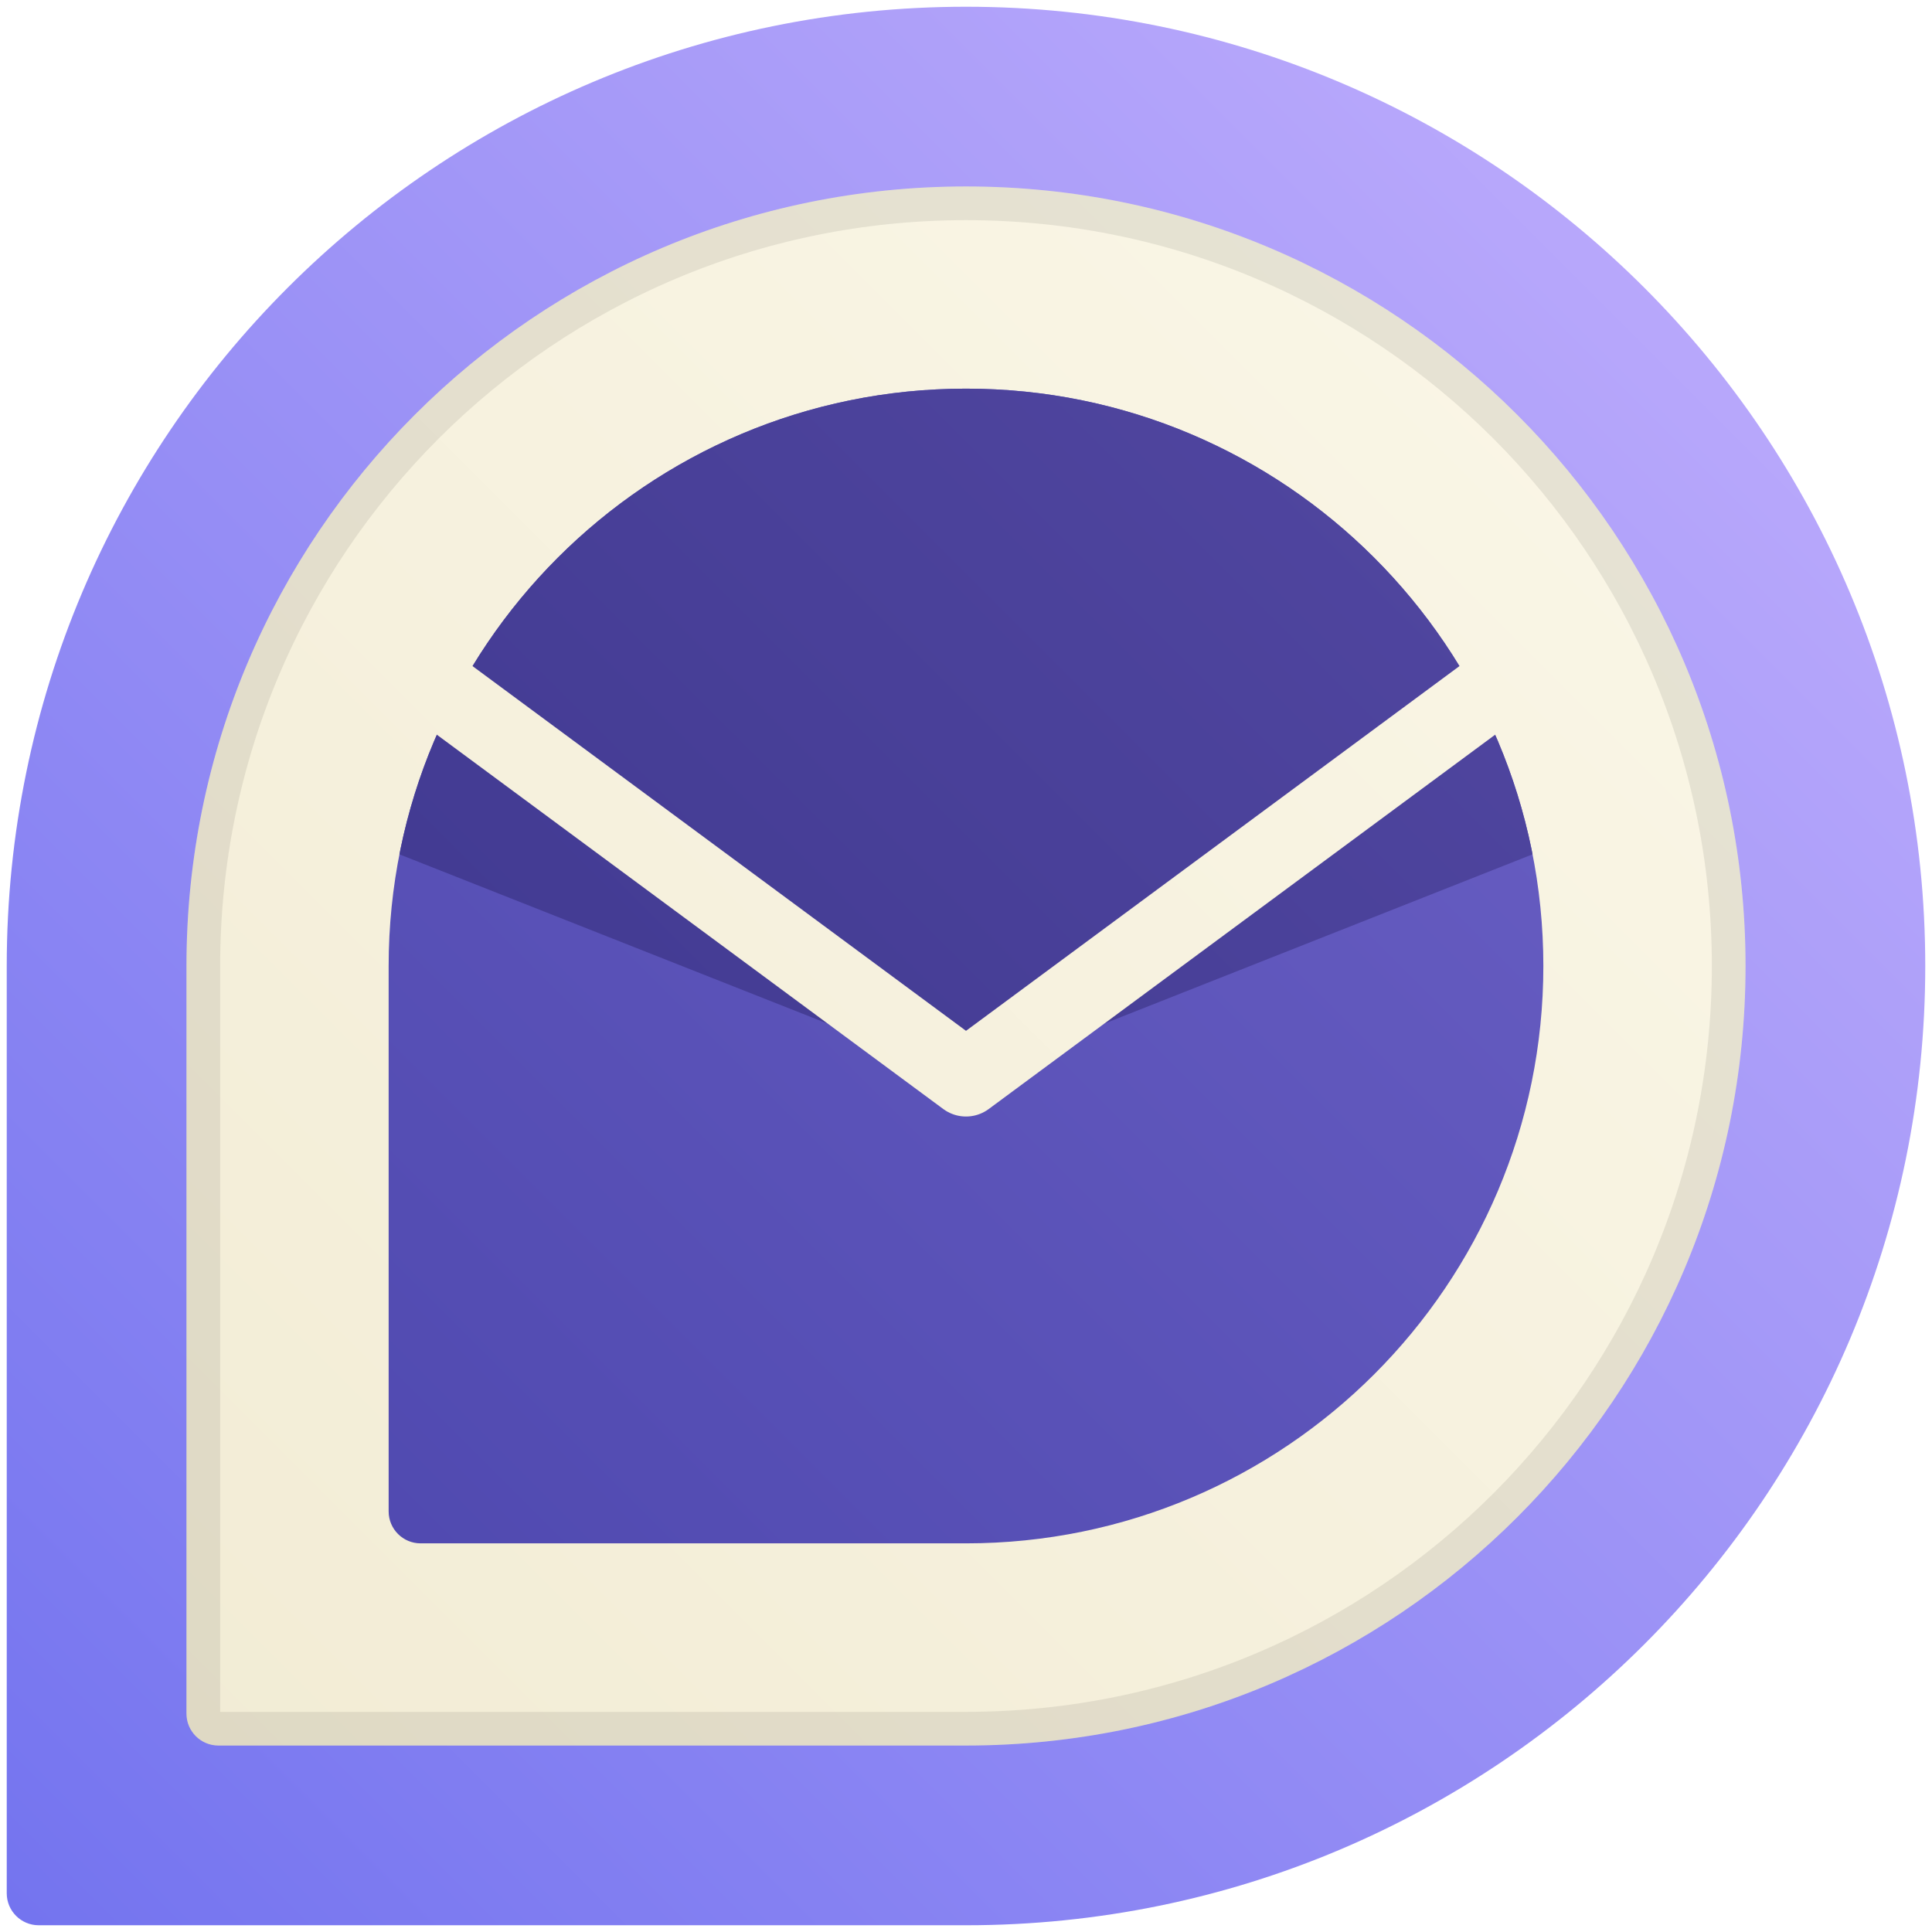
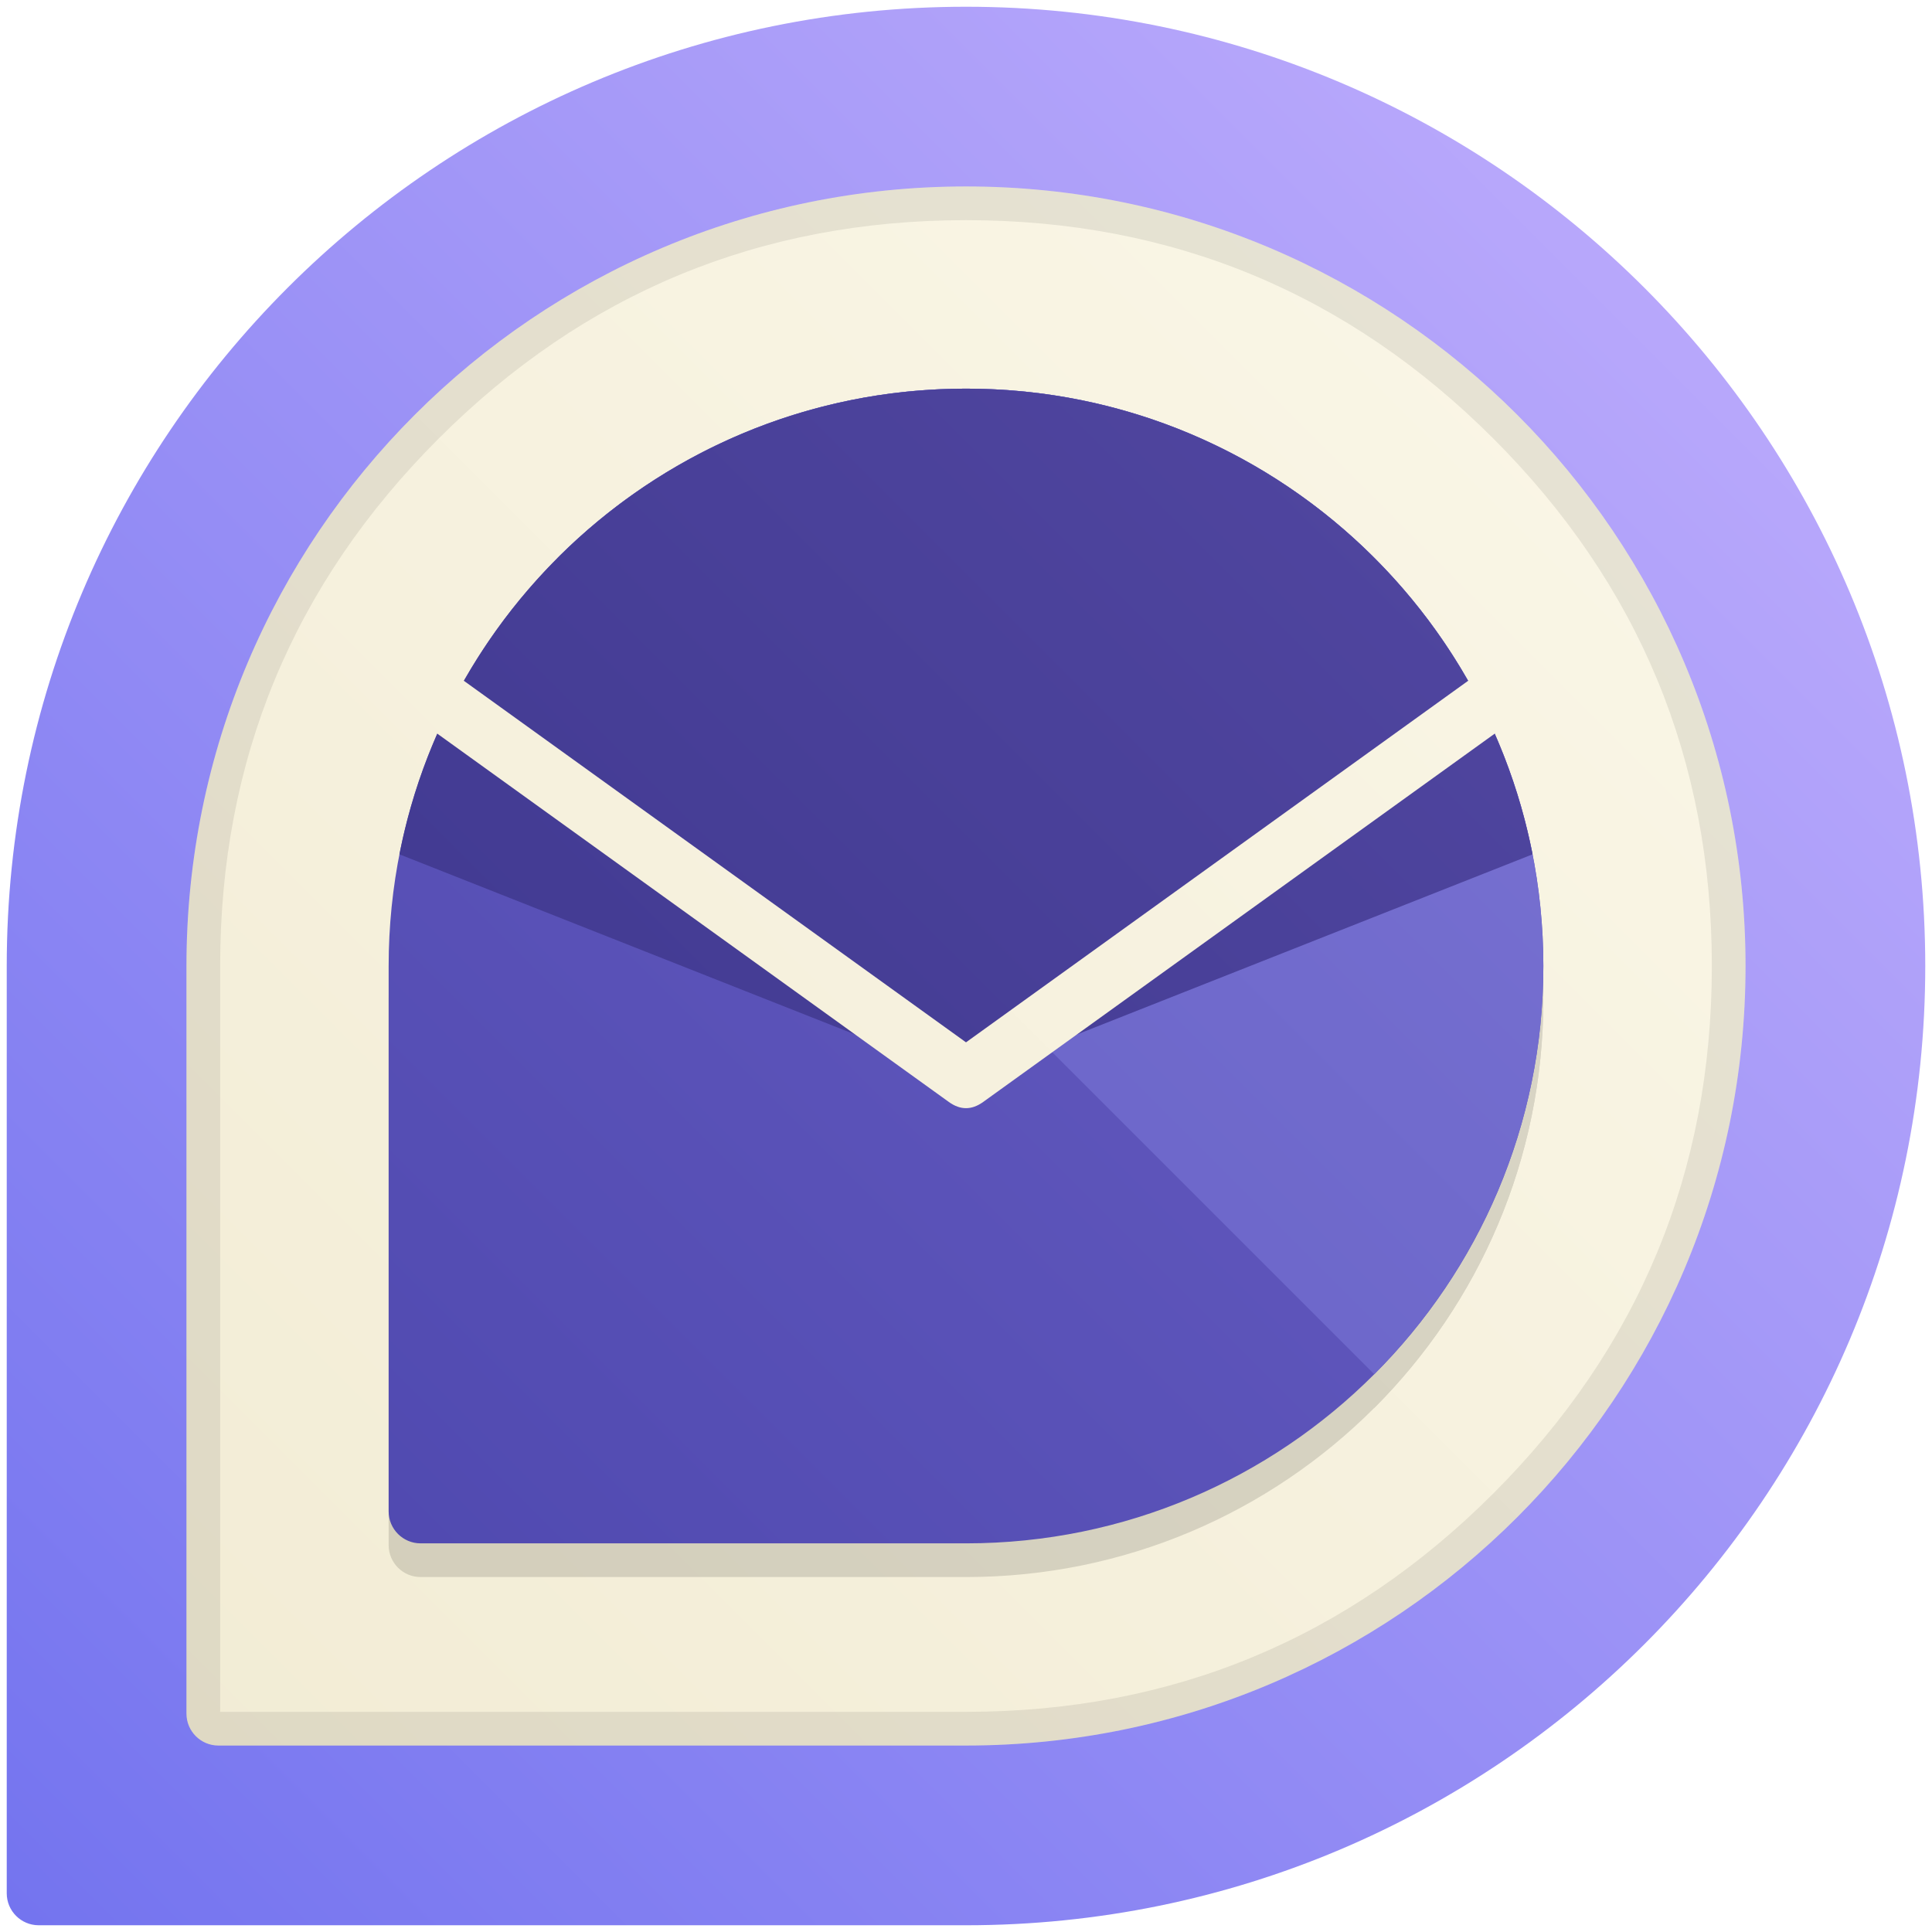
<svg xmlns="http://www.w3.org/2000/svg" width="86" height="86" viewBox="0 0 86 86">
  <defs>
-     <linearGradient id="gF" gradientUnits="userSpaceOnUse" x1="0.717" y1="85.283" x2="85.283" y2="0.717">
+     <linearGradient id="gD" x1="0.717" y1="85.283" x2="85.283" y2="0.717" gradientUnits="userSpaceOnUse">
+       <stop offset="0" stop-color="#4843AA" />
+       <stop offset="1" stop-color="#7266CA" />
+     </linearGradient>
+     <linearGradient id="gE" x1="0.717" y1="85.283" x2="85.283" y2="0.717" gradientUnits="userSpaceOnUse">
+       <stop offset="0" stop-color="#353086" />
+       <stop offset="1" stop-color="#594DA8" />
+     </linearGradient>
+     <linearGradient id="gF" x1="0.717" y1="85.283" x2="85.283" y2="0.717" gradientUnits="userSpaceOnUse">
      <stop offset="0" stop-color="#7474EF" />
      <stop offset="1" stop-color="#C3B0FD" />
    </linearGradient>
-     <linearGradient id="gD" gradientUnits="userSpaceOnUse" x1="0.717" y1="85.283" x2="85.283" y2="0.717">
-       <stop offset="0" stop-color="#4843AA" />
-       <stop offset="1" stop-color="#7266CA" />
+     <linearGradient id="gH" x1="0.717" y1="85.283" x2="85.283" y2="0.717" gradientUnits="userSpaceOnUse">
+       <stop offset="0" stop-color="#5856BC" />
+       <stop offset="1" stop-color="#837AD9" />
    </linearGradient>
-     <linearGradient id="gE" gradientUnits="userSpaceOnUse" x1="0.717" y1="85.283" x2="85.283" y2="0.717">
-       <stop offset="0" stop-color="#353086" />
-       <stop offset="1" stop-color="#594DA8" />
-     </linearGradient>
-     <linearGradient id="gL" gradientUnits="userSpaceOnUse" x1="0.717" y1="85.283" x2="85.283" y2="0.717">
-       <stop offset="0" stop-color="#6566C9" />
-       <stop offset="1" stop-color="#928BE4" />
-     </linearGradient>
-     <linearGradient id="gT" gradientUnits="userSpaceOnUse" x1="0.717" y1="85.283" x2="85.283" y2="0.717">
-       <stop offset="0" stop-color="#B2B8F7" />
-       <stop offset="1" stop-color="#D3D2FE" />
-     </linearGradient>
-     <linearGradient id="gC" gradientUnits="userSpaceOnUse" x1="0.717" y1="85.283" x2="85.283" y2="0.717">
+     <linearGradient id="gC" x1="0.717" y1="85.283" x2="85.283" y2="0.717" gradientUnits="userSpaceOnUse">
      <stop offset="0" stop-color="#F1EBD3" />
      <stop offset="1" stop-color="#FCF8EA" />
    </linearGradient>
-     <radialGradient id="gR" gradientUnits="userSpaceOnUse" cx="40" cy="40" r="24">
-       <stop offset="0" stop-color="#928BE4" />
-       <stop offset="1" stop-color="#4843AA" />
-     </radialGradient>
  </defs>
-   <path d="M43.000,0.300 H43.000 A42.700,42.700 0 0 1 85.700,43.000 V43.000 A42.700,42.700 0 0 1 43.000,85.700 H1.723 A1.423,1.423 0 0 1 0.300,84.277 V43.000 A42.700,42.700 0 0 1 43.000,0.300 Z" fill="url(#gF)" />
-   <path d="M43.000,8.300 H43.000 A34.700,34.700 0 0 1 77.700,43.000 V43.000 A34.700,34.700 0 0 1 43.000,77.700 H9.723 A1.423,1.423 0 0 1 8.300,76.277 V43.000 A34.700,34.700 0 0 1 43.000,8.300 Z" fill="url(#gC)" />
-   <clipPath id="face">
-     <path d="M43.000,8.300 H43.000 A34.700,34.700 0 0 1 77.700,43.000 V43.000 A34.700,34.700 0 0 1 43.000,77.700 H9.723 A1.423,1.423 0 0 1 8.300,76.277 V43.000 A34.700,34.700 0 0 1 43.000,8.300 Z" />
-   </clipPath>
-   <path d="M43.000,8.300 H43.000 A34.700,34.700 0 0 1 77.700,43.000 V43.000 A34.700,34.700 0 0 1 43.000,77.700 H9.723 A1.423,1.423 0 0 1 8.300,76.277 V43.000 A34.700,34.700 0 0 1 43.000,8.300 Z" fill="none" stroke="#000000" stroke-opacity="0.08" stroke-width="3" clip-path="url(#face)" />
-   <path d="M43.000,17.300 H43.000 A25.700,25.700 0 0 1 68.700,43.000 V43.000 A25.700,25.700 0 0 1 43.000,68.700 H18.723 A1.423,1.423 0 0 1 17.300,67.277 V43.000 A25.700,25.700 0 0 1 43.000,17.300 Z" fill="url(#gD)" />
-   <clipPath id="p1">
-     <path d="M43.000,17.300 H43.000 A25.700,25.700 0 0 1 68.700,43.000 V43.000 A25.700,25.700 0 0 1 43.000,68.700 H18.723 A1.423,1.423 0 0 1 17.300,67.277 V43.000 A25.700,25.700 0 0 1 43.000,17.300 Z" />
-   </clipPath>
-   <path d="M0 0H86V31L43 48L0 31Z" fill="url(#gE)" clip-path="url(#p1)" />
-   <path d="M20 31 L43 48 L66 31" fill="none" stroke="url(#gC)" stroke-width="3.4" stroke-linecap="round" stroke-linejoin="round" />
+   <path fill="url(#gF)" d="M43,0.3 L43,0.3 A42.7 42.7 0 0 1 85.7,43 L85.7,43 A42.7 42.7 0 0 1 43,85.7 L1.723,85.7 A1.423 1.423 0 0 1 0.3,84.277 L0.3,43 A42.7 42.7 0 0 1 43,0.3 Z" />
+   <path fill="url(#gC)" d="M43,8.3 L43,8.3 A34.7 34.7 0 0 1 77.7,43 L77.7,43 A34.7 34.7 0 0 1 43,77.7 L9.723,77.7 A1.423 1.423 0 0 1 8.3,76.277 L8.3,43 A34.7 34.7 0 0 1 43,8.3 Z" />
+   <path fill="#000000" opacity="0.08" d="M43,8.3 C62.164,8.3 77.7,23.836 77.7,43 C77.7,62.164 62.164,77.7 43,77.7 L9.723,77.7 C8.937,77.7 8.3,77.063 8.3,76.277 L8.3,43 C8.3,23.836 23.836,8.3 43,8.3 Z M43,9.8 Q29.248,9.8 19.524,19.524 Q9.8,29.248 9.8,43 L9.8,76.2 L43,76.2 Q56.752,76.2 66.476,66.476 Q76.2,56.752 76.2,43 Q76.2,29.248 66.476,19.524 Q56.752,9.8 43,9.8 Z" />
+   <g opacity="0.13">
+     <path fill="#000000" d="M43,18.8 L43,18.8 C57.194,18.8 68.7,30.306 68.7,44.5 L68.7,44.5 C68.7,58.694 57.194,70.2 43,70.2 L18.723,70.2 C17.937,70.2 17.3,69.563 17.3,68.777 L17.3,44.5 C17.3,30.306 28.806,18.8 43,18.8 Z" />
+     <path fill="#000000" d="M43,18.8 C57.194,18.8 68.7,30.306 68.7,44.5 C68.7,51.597 65.823,58.022 61.173,62.673 L24.827,26.327 C29.478,21.677 35.903,18.8 43,18.8 Z" />
+     <path fill="#000000" d="M43,18.8 C55.493,18.8 65.904,27.714 68.22,39.529 L43,49.5 L17.78,39.529 C20.096,27.714 30.507,18.8 43,18.8 Z" />
+   </g>
+   <path fill="url(#gD)" d="M43,17.3 L43,17.3 A25.7 25.7 0 0 1 68.7,43 L68.7,43 A25.7 25.7 0 0 1 43,68.7 L18.723,68.7 A1.423 1.423 0 0 1 17.3,67.277 L17.3,43 A25.7 25.7 0 0 1 43,17.3 Z" />
+   <path fill="url(#gH)" d="M43,17.3 C57.194,17.3 68.7,28.806 68.7,43 C68.7,50.097 65.823,56.522 61.173,61.173 L24.827,24.827 C29.478,20.177 35.903,17.3 43,17.3 Z" />
+   <path fill="url(#gE)" d="M43,17.3 C55.493,17.3 65.904,26.214 68.22,38.029 L43,48 L17.78,38.029 C20.096,26.214 30.507,17.3 43,17.3 Z" />
+   <path fill="url(#gC)" d="M18.76,28.945 L43,46.398 L67.24,28.945 Q68.295,28.185 69.055,29.24 Q69.435,29.768 69.361,30.222 Q69.287,30.675 68.76,31.055 L43.76,49.055 Q43,49.602 42.24,49.055 L17.24,31.055 Q16.185,30.295 16.945,29.24 Q17.325,28.713 17.778,28.639 Q18.232,28.565 18.76,28.945 Z" />
</svg>
